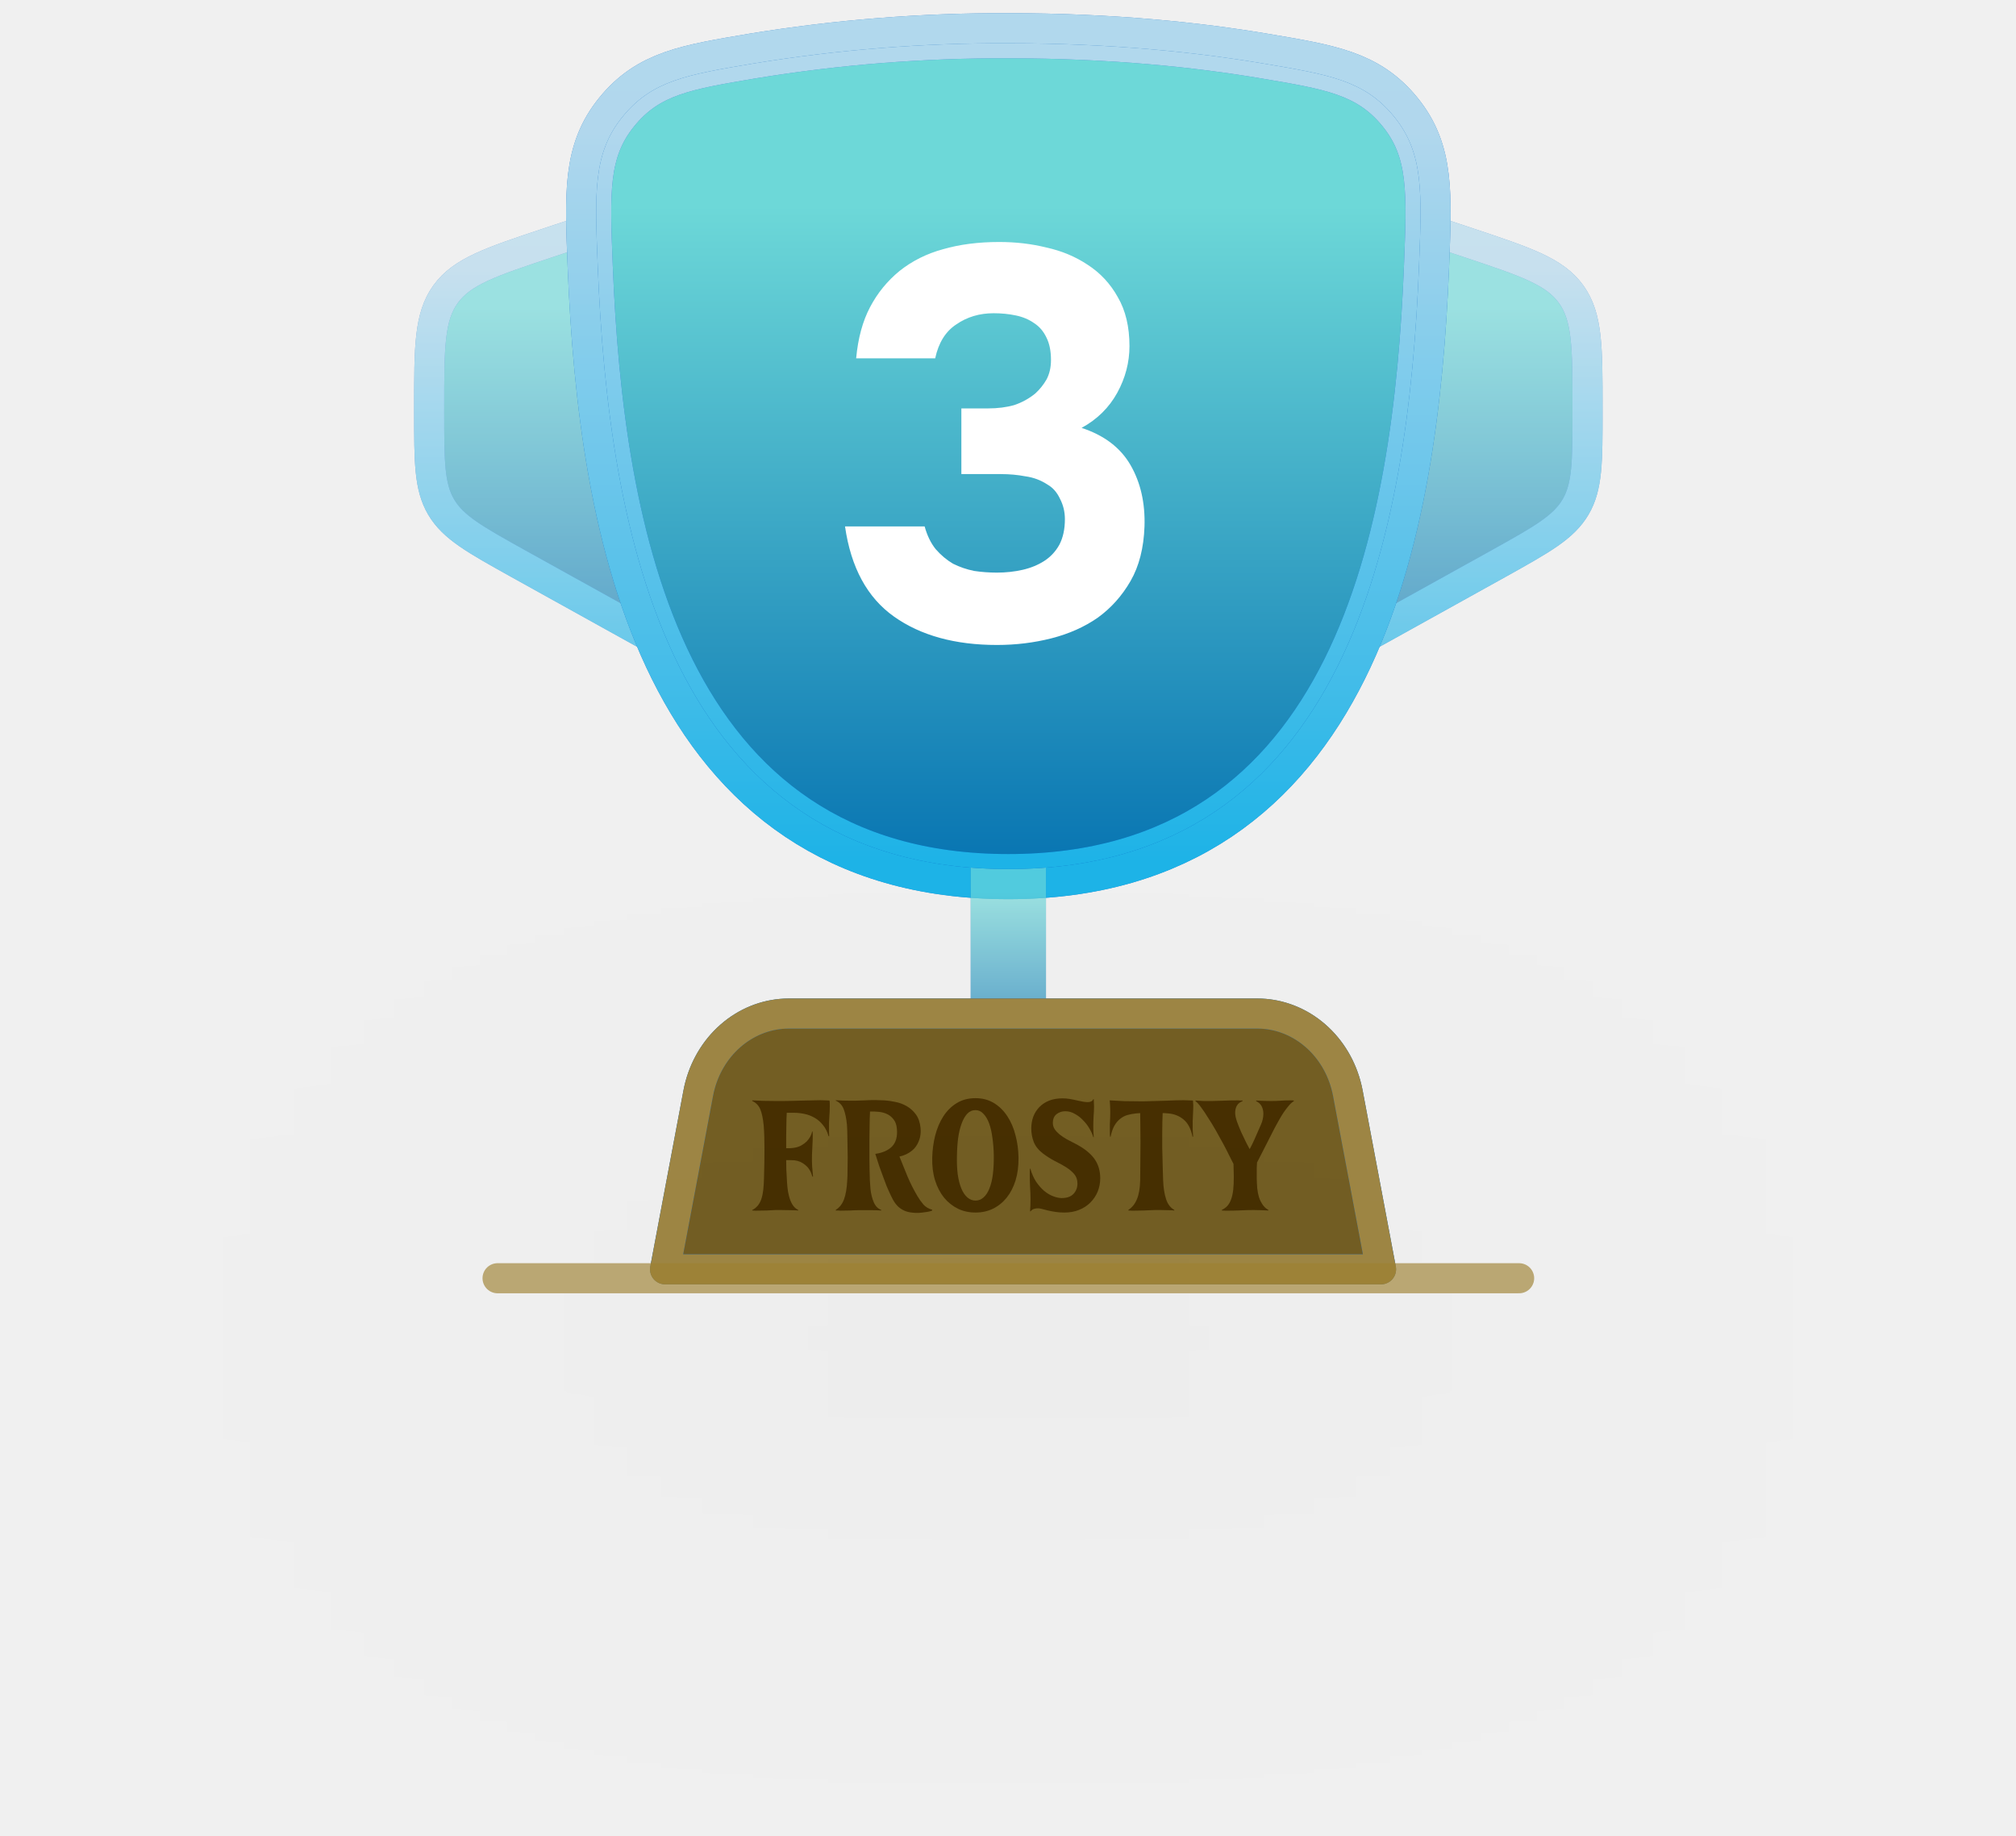
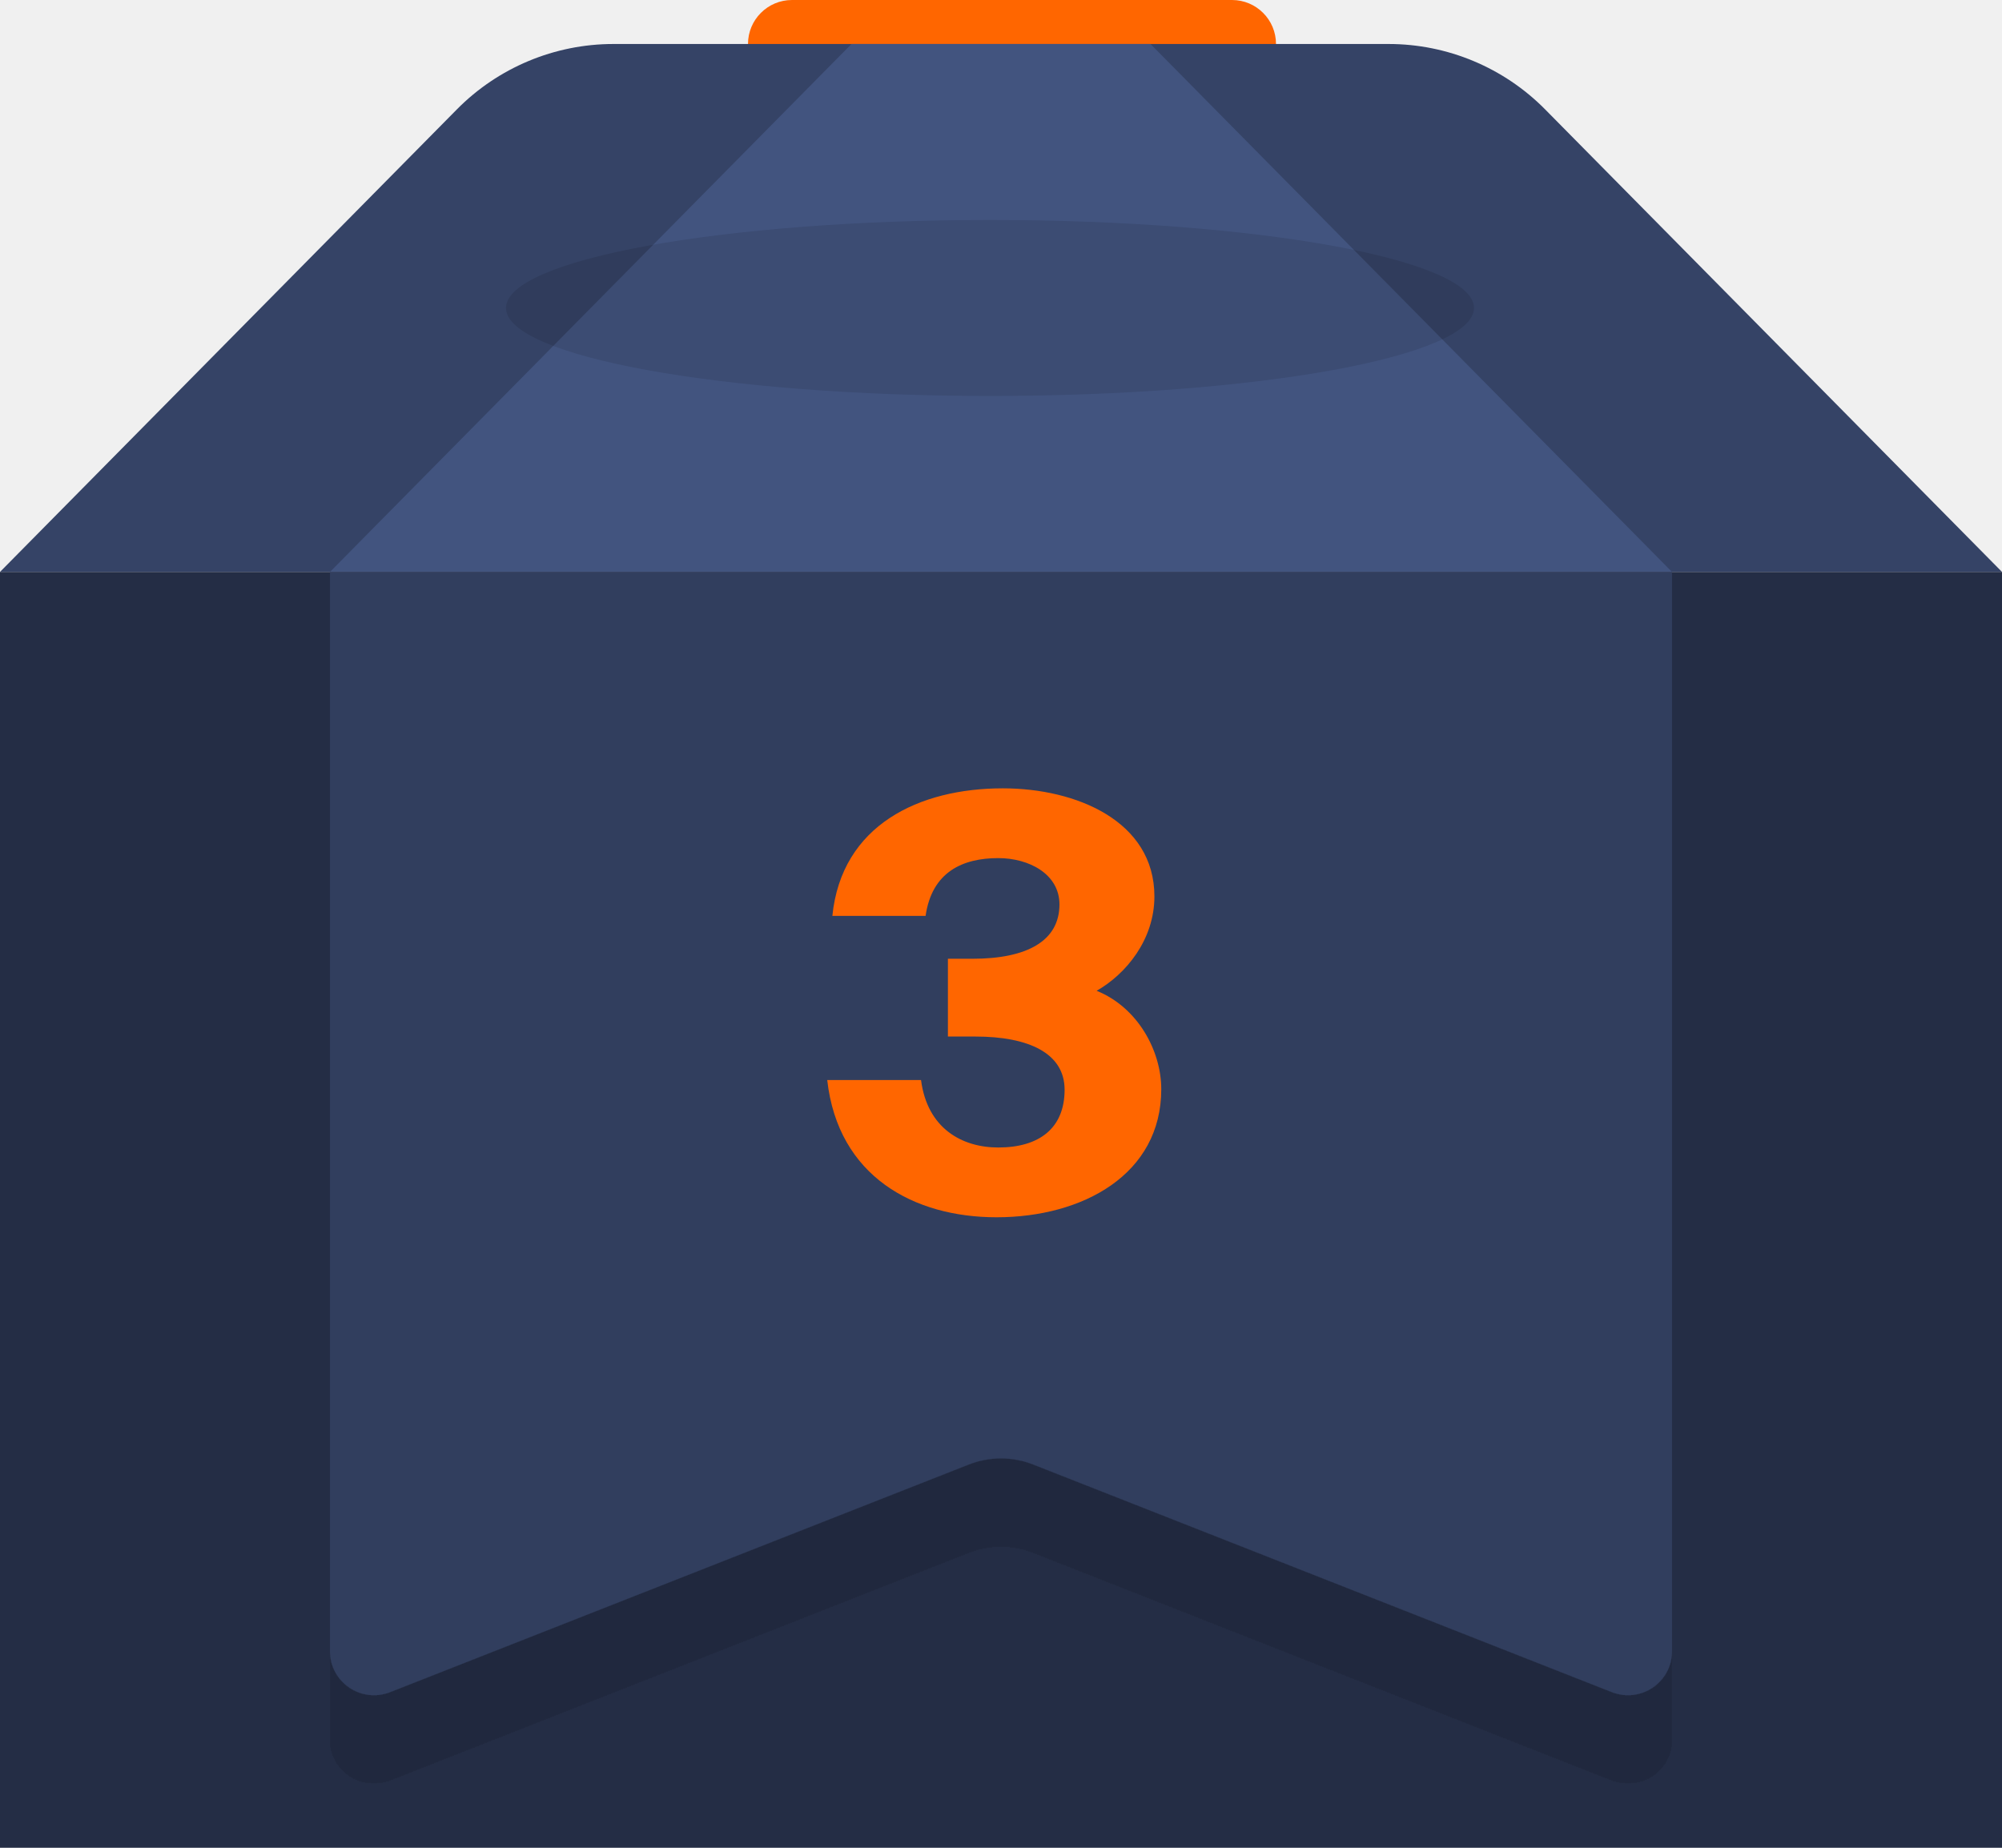
- <svg xmlns="http://www.w3.org/2000/svg" width="134" height="122" viewBox="0 0 134 122" fill="none">
-   <g opacity="0.65">
-     <path d="M93.971 14.925L97.624 16.142C101.435 17.412 103.341 18.047 104.43 19.56C105.52 21.073 105.52 23.087 105.52 27.098V27.379C105.52 30.69 105.52 32.349 104.723 33.704C103.926 35.059 102.475 35.864 99.58 37.477L88.196 43.798M40.075 14.925L36.422 16.142C32.611 17.412 30.705 18.047 29.616 19.56C28.526 21.073 28.526 23.087 28.526 27.098V27.379C28.526 30.69 28.526 32.349 29.323 33.704C30.12 35.059 31.571 35.864 34.466 37.477L45.85 43.798" fill="url(#paint0_linear_29_11708)" />
-     <path d="M93.971 14.925L97.624 16.142C101.435 17.412 103.341 18.047 104.43 19.56C105.52 21.073 105.52 23.087 105.52 27.098V27.379C105.52 30.69 105.52 32.349 104.723 33.704C103.926 35.059 102.475 35.864 99.58 37.477L88.196 43.798M40.075 14.925L36.422 16.142C32.611 17.412 30.705 18.047 29.616 19.56C28.526 21.073 28.526 23.087 28.526 27.098V27.379C28.526 30.69 28.526 32.349 29.323 33.704C30.12 35.059 31.571 35.864 34.466 37.477L45.85 43.798" fill="url(#paint1_linear_29_11708)" />
-     <path d="M93.971 14.925L97.624 16.142C101.435 17.412 103.341 18.047 104.43 19.56C105.52 21.073 105.52 23.087 105.52 27.098V27.379C105.52 30.69 105.52 32.349 104.723 33.704C103.926 35.059 102.475 35.864 99.58 37.477L88.196 43.798M40.075 14.925L36.422 16.142C32.611 17.412 30.705 18.047 29.616 19.56C28.526 21.073 28.526 23.087 28.526 27.098V27.379C28.526 30.69 28.526 32.349 29.323 33.704C30.12 35.059 31.571 35.864 34.466 37.477L45.85 43.798" stroke="url(#paint2_linear_29_11708)" stroke-width="2" />
-     <path d="M93.971 14.925L97.624 16.142C101.435 17.412 103.341 18.047 104.43 19.56C105.52 21.073 105.52 23.087 105.52 27.098V27.379C105.52 30.69 105.52 32.349 104.723 33.704C103.926 35.059 102.475 35.864 99.58 37.477L88.196 43.798M40.075 14.925L36.422 16.142C32.611 17.412 30.705 18.047 29.616 19.56C28.526 21.073 28.526 23.087 28.526 27.098V27.379C28.526 30.69 28.526 32.349 29.323 33.704C30.12 35.059 31.571 35.864 34.466 37.477L45.85 43.798" stroke="url(#paint3_linear_29_11708)" stroke-opacity="0.75" stroke-width="2" />
+ <svg xmlns="http://www.w3.org/2000/svg" width="91" height="84" viewBox="0 0 91 84" fill="none">
+   <rect x="34" width="24" height="4" rx="2" fill="#FF6600" />
+   <path d="M20.767 4.973C22.646 3.071 25.209 2 27.882 2H63.118C65.791 2 68.354 3.071 70.233 4.973L91 26H0L20.767 4.973Z" fill="#354366" />
+   <path d="M91 26H0V84H91V26Z" fill="#242D45" />
+   <g filter="url(#filter0_d_1_738)">
+     <path d="M52.296 2H38.704L15 26H76L52.296 2Z" fill="#42547F" />
+     <path d="M76 26H15V75.064C15 76.474 16.42 77.441 17.732 76.925L44.035 66.576C44.977 66.206 46.023 66.206 46.965 66.576L73.268 76.925C74.58 77.441 76 76.474 76 75.064V26Z" fill="#313E5E" />
  </g>
-   <path d="M67.023 57.272C44.848 57.272 40.922 35.174 40.229 17.643C40.032 12.769 39.936 10.328 41.769 8.076C43.597 5.82 45.788 5.451 50.173 4.712C55.742 3.799 61.379 3.353 67.023 3.376C73.891 3.376 79.546 3.98 83.873 4.712C88.257 5.451 90.448 5.82 92.28 8.076C94.113 10.332 94.013 12.769 93.82 17.643C93.127 35.174 89.201 57.272 67.026 57.272H67.023Z" fill="url(#paint4_linear_29_11708)" />
-   <path d="M67.023 57.272C44.848 57.272 40.922 35.174 40.229 17.643C40.032 12.769 39.936 10.328 41.769 8.076C43.597 5.82 45.788 5.451 50.173 4.712C55.742 3.799 61.379 3.353 67.023 3.376C73.891 3.376 79.546 3.98 83.873 4.712C88.257 5.451 90.448 5.82 92.28 8.076C94.113 10.332 94.013 12.769 93.82 17.643C93.127 35.174 89.201 57.272 67.026 57.272H67.023Z" stroke="url(#paint5_linear_29_11708)" stroke-width="5" />
-   <path d="M67.023 57.272C44.848 57.272 40.922 35.174 40.229 17.643C40.032 12.769 39.936 10.328 41.769 8.076C43.597 5.82 45.788 5.451 50.173 4.712C55.742 3.799 61.379 3.353 67.023 3.376C73.891 3.376 79.546 3.98 83.873 4.712C88.257 5.451 90.448 5.82 92.28 8.076C94.113 10.332 94.013 12.769 93.82 17.643C93.127 35.174 89.201 57.272 67.026 57.272H67.023Z" stroke="url(#paint6_linear_29_11708)" stroke-opacity="0.75" stroke-width="5" />
-   <g opacity="0.65">
-     <path d="M67.023 57.272V68.82V57.272Z" fill="url(#paint7_linear_29_11708)" />
-     <path d="M67.023 57.272V68.82" stroke="url(#paint8_linear_29_11708)" stroke-width="5" stroke-linecap="round" />
-     <path d="M67.023 57.272V68.82" stroke="url(#paint9_linear_29_11708)" stroke-width="5" stroke-linecap="round" />
-   </g>
-   <path d="M83.57 67.375L83.833 67.381C85.055 67.438 86.24 67.887 87.23 68.678L87.44 68.853C88.472 69.753 89.209 70.993 89.53 72.389L89.589 72.67V72.671L91.794 84.375H44.206L46.411 72.671V72.67C46.677 71.255 47.365 69.982 48.357 69.037L48.559 68.853C49.59 67.953 50.857 67.442 52.167 67.381L52.43 67.375H83.57Z" fill="url(#paint10_linear_29_11708)" />
-   <path d="M83.57 67.375L83.833 67.381C85.055 67.438 86.24 67.887 87.23 68.678L87.44 68.853C88.472 69.753 89.209 70.993 89.53 72.389L89.589 72.67V72.671L91.794 84.375H44.206L46.411 72.671V72.67C46.677 71.255 47.365 69.982 48.357 69.037L48.559 68.853C49.59 67.953 50.857 67.442 52.167 67.381L52.43 67.375H83.57Z" fill="#735E23" />
-   <path d="M83.57 67.375L83.833 67.381C85.055 67.438 86.24 67.887 87.23 68.678L87.44 68.853C88.472 69.753 89.209 70.993 89.53 72.389L89.589 72.67V72.671L91.794 84.375H44.206L46.411 72.671V72.67C46.677 71.255 47.365 69.982 48.357 69.037L48.559 68.853C49.59 67.953 50.857 67.442 52.167 67.381L52.43 67.375H83.57Z" stroke="url(#paint11_linear_29_11708)" stroke-width="2" stroke-linecap="round" stroke-linejoin="round" />
-   <path d="M83.57 67.375L83.833 67.381C85.055 67.438 86.24 67.887 87.23 68.678L87.44 68.853C88.472 69.753 89.209 70.993 89.53 72.389L89.589 72.67V72.671L91.794 84.375H44.206L46.411 72.671V72.67C46.677 71.255 47.365 69.982 48.357 69.037L48.559 68.853C49.59 67.953 50.857 67.442 52.167 67.381L52.43 67.375H83.57Z" stroke="#9E8644" stroke-width="2" stroke-linecap="round" stroke-linejoin="round" />
-   <path d="M83.543 78.627C83.557 79.122 83.633 79.519 83.774 79.819C83.914 80.112 84.091 80.314 84.305 80.425V80.467C84.172 80.46 84.018 80.453 83.844 80.447C83.677 80.439 83.496 80.436 83.303 80.436C83.055 80.436 82.791 80.443 82.51 80.457C82.236 80.471 81.952 80.478 81.658 80.478C81.578 80.478 81.501 80.478 81.427 80.478C81.354 80.478 81.284 80.474 81.217 80.467V80.425C81.364 80.356 81.487 80.265 81.588 80.154C81.688 80.042 81.768 79.899 81.829 79.725C81.895 79.551 81.942 79.341 81.969 79.097C81.996 78.853 82.009 78.557 82.009 78.209C82.009 78.083 82.006 77.947 81.999 77.801C81.999 77.647 81.996 77.504 81.989 77.372C81.929 77.246 81.838 77.069 81.718 76.838C81.605 76.602 81.471 76.34 81.317 76.054C81.163 75.768 80.999 75.472 80.826 75.165C80.652 74.859 80.478 74.573 80.304 74.308C80.137 74.036 79.98 73.802 79.833 73.607C79.686 73.405 79.562 73.269 79.462 73.199V73.157C79.636 73.171 79.816 73.182 80.003 73.189C80.191 73.189 80.374 73.189 80.555 73.189C80.722 73.189 80.966 73.182 81.287 73.168C81.608 73.154 81.939 73.147 82.28 73.147C82.333 73.147 82.383 73.15 82.43 73.157C82.484 73.157 82.537 73.157 82.591 73.157V73.199C82.417 73.262 82.29 73.363 82.21 73.502C82.136 73.635 82.099 73.792 82.099 73.973C82.099 74.126 82.139 74.322 82.22 74.559C82.306 74.796 82.403 75.036 82.51 75.28C82.624 75.517 82.731 75.74 82.831 75.95C82.938 76.152 83.015 76.298 83.062 76.389C83.156 76.222 83.256 76.019 83.363 75.782C83.47 75.538 83.617 75.204 83.804 74.778C83.918 74.527 83.974 74.28 83.974 74.036C83.974 73.855 83.938 73.691 83.864 73.544C83.791 73.398 83.667 73.283 83.493 73.199V73.157C83.834 73.178 84.168 73.189 84.496 73.189C84.73 73.189 84.94 73.182 85.128 73.168C85.315 73.154 85.515 73.147 85.729 73.147C85.776 73.147 85.82 73.147 85.86 73.147C85.906 73.147 85.953 73.15 86 73.157V73.199C85.893 73.262 85.786 73.356 85.679 73.482C85.572 73.607 85.462 73.75 85.348 73.91C85.241 74.071 85.134 74.245 85.027 74.433C84.92 74.621 84.817 74.81 84.716 74.998C84.509 75.395 84.312 75.782 84.125 76.159C83.938 76.528 83.747 76.901 83.553 77.278C83.547 77.396 83.54 77.525 83.533 77.665C83.533 77.797 83.533 77.933 83.533 78.073C83.533 78.17 83.533 78.268 83.533 78.365C83.54 78.456 83.543 78.543 83.543 78.627Z" fill="#472F01" />
-   <path d="M77.31 78.448C77.33 78.957 77.397 79.382 77.511 79.724C77.624 80.059 77.805 80.292 78.052 80.425V80.467C77.925 80.453 77.775 80.446 77.601 80.446C77.434 80.439 77.26 80.435 77.08 80.435C76.979 80.435 76.882 80.435 76.789 80.435C76.695 80.435 76.608 80.439 76.528 80.446C76.361 80.453 76.184 80.46 75.997 80.467C75.816 80.474 75.632 80.477 75.445 80.477C75.372 80.477 75.298 80.477 75.225 80.477C75.151 80.477 75.078 80.474 75.004 80.467V80.425C75.251 80.264 75.439 80.031 75.566 79.724C75.699 79.417 75.773 78.999 75.786 78.469C75.793 78.114 75.796 77.713 75.796 77.266C75.803 76.82 75.806 76.378 75.806 75.938C75.806 75.499 75.803 75.105 75.796 74.757C75.796 74.408 75.793 74.154 75.786 73.993L75.505 74.014C75.311 74.035 75.124 74.07 74.944 74.119C74.77 74.168 74.609 74.251 74.462 74.37C74.315 74.481 74.185 74.635 74.071 74.83C73.964 75.018 73.881 75.262 73.821 75.562H73.781C73.774 75.492 73.77 75.426 73.77 75.363C73.77 75.3 73.77 75.234 73.77 75.165C73.77 75.025 73.77 74.882 73.77 74.736C73.777 74.589 73.784 74.436 73.791 74.276C73.804 73.878 73.794 73.502 73.76 73.146C74.095 73.167 74.416 73.184 74.723 73.198C75.031 73.206 75.358 73.209 75.706 73.209C75.826 73.209 75.95 73.209 76.077 73.209C76.204 73.209 76.334 73.206 76.468 73.198C76.809 73.192 77.177 73.181 77.571 73.167C77.965 73.146 78.333 73.136 78.674 73.136C78.788 73.136 78.895 73.139 78.995 73.146C79.102 73.146 79.202 73.15 79.296 73.157C79.302 73.219 79.306 73.279 79.306 73.334C79.312 73.39 79.316 73.446 79.316 73.502C79.316 73.606 79.312 73.721 79.306 73.847C79.299 73.972 79.292 74.122 79.286 74.296C79.286 74.38 79.282 74.457 79.276 74.527C79.276 74.589 79.276 74.656 79.276 74.725C79.276 74.844 79.276 74.966 79.276 75.091C79.282 75.217 79.292 75.374 79.306 75.562H79.266C79.159 75.039 78.962 74.659 78.674 74.422C78.393 74.185 78.056 74.049 77.661 74.014C77.608 74.007 77.558 74.004 77.511 74.004C77.471 73.997 77.434 73.993 77.401 73.993H77.28C77.273 74.126 77.267 74.317 77.26 74.569C77.254 74.819 77.25 75.105 77.25 75.426C77.25 75.677 77.25 75.942 77.25 76.221C77.257 76.493 77.263 76.761 77.27 77.026C77.277 77.291 77.284 77.545 77.29 77.789C77.297 78.033 77.304 78.253 77.31 78.448Z" fill="#472F01" />
-   <path d="M70.553 79.642C70.914 79.642 71.181 79.548 71.355 79.36C71.529 79.171 71.616 78.945 71.616 78.68C71.616 78.429 71.546 78.22 71.405 78.052C71.265 77.885 71.084 77.732 70.864 77.592C70.643 77.453 70.396 77.317 70.122 77.184C69.854 77.045 69.59 76.878 69.33 76.682C69.042 76.466 68.838 76.215 68.718 75.929C68.604 75.637 68.547 75.333 68.547 75.02C68.547 74.741 68.591 74.479 68.678 74.235C68.771 73.991 68.905 73.779 69.079 73.597C69.253 73.416 69.467 73.273 69.721 73.169C69.981 73.064 70.282 73.012 70.623 73.012C70.784 73.012 70.944 73.026 71.105 73.053C71.272 73.081 71.429 73.113 71.576 73.148C71.723 73.176 71.856 73.203 71.977 73.231C72.104 73.252 72.211 73.263 72.298 73.263C72.492 73.263 72.615 73.197 72.669 73.064H72.699C72.706 73.141 72.709 73.221 72.709 73.305C72.716 73.381 72.719 73.461 72.719 73.545C72.719 73.733 72.709 73.956 72.689 74.214C72.675 74.465 72.669 74.688 72.669 74.884C72.669 75.1 72.679 75.337 72.699 75.595H72.669C72.622 75.421 72.538 75.232 72.418 75.03C72.304 74.828 72.164 74.643 71.997 74.476C71.837 74.302 71.653 74.159 71.445 74.047C71.245 73.928 71.031 73.869 70.804 73.869C70.583 73.869 70.389 73.936 70.222 74.068C70.062 74.193 69.981 74.389 69.981 74.654C69.981 74.8 70.022 74.936 70.102 75.061C70.182 75.18 70.289 75.295 70.423 75.406C70.563 75.518 70.723 75.626 70.904 75.731C71.091 75.828 71.292 75.933 71.506 76.044C72.067 76.337 72.478 76.665 72.739 77.028C73 77.39 73.13 77.822 73.13 78.324C73.13 78.638 73.073 78.934 72.96 79.213C72.846 79.485 72.686 79.726 72.478 79.935C72.271 80.144 72.02 80.308 71.726 80.426C71.432 80.545 71.105 80.604 70.743 80.604C70.543 80.604 70.349 80.59 70.162 80.562C69.981 80.534 69.814 80.503 69.66 80.468C69.513 80.426 69.38 80.391 69.259 80.364C69.146 80.336 69.055 80.322 68.989 80.322C68.895 80.322 68.805 80.336 68.718 80.364C68.631 80.391 68.561 80.444 68.507 80.52H68.467C68.487 80.304 68.497 80.032 68.497 79.705C68.497 79.44 68.487 79.175 68.467 78.91C68.454 78.645 68.447 78.38 68.447 78.115C68.447 78.045 68.447 77.976 68.447 77.906C68.447 77.836 68.451 77.763 68.457 77.686H68.487C68.581 78.021 68.708 78.31 68.868 78.554C69.035 78.798 69.213 79.001 69.4 79.161C69.594 79.321 69.791 79.44 69.991 79.516C70.192 79.593 70.379 79.635 70.553 79.642Z" fill="#472F01" />
-   <path d="M64.841 73.795C64.627 73.795 64.443 73.875 64.29 74.035C64.142 74.196 64.019 74.412 63.919 74.684C63.818 74.956 63.741 75.273 63.688 75.635C63.641 75.998 63.614 76.385 63.608 76.796C63.594 77.263 63.611 77.685 63.658 78.061C63.711 78.431 63.792 78.745 63.898 79.003C64.005 79.261 64.139 79.459 64.3 79.599C64.46 79.738 64.641 79.808 64.841 79.808C65.042 79.808 65.219 79.738 65.373 79.599C65.533 79.459 65.663 79.261 65.764 79.003C65.871 78.745 65.948 78.431 65.994 78.061C66.041 77.685 66.061 77.263 66.055 76.796C66.048 76.385 66.018 75.998 65.964 75.635C65.917 75.266 65.844 74.945 65.744 74.673C65.643 74.401 65.516 74.189 65.363 74.035C65.216 73.875 65.042 73.795 64.841 73.795ZM67.699 76.963C67.706 77.521 67.639 78.027 67.499 78.48C67.358 78.926 67.161 79.306 66.907 79.62C66.653 79.933 66.349 80.177 65.994 80.352C65.647 80.519 65.262 80.603 64.841 80.603C64.42 80.603 64.032 80.519 63.678 80.352C63.324 80.177 63.016 79.933 62.755 79.62C62.495 79.299 62.294 78.916 62.154 78.469C62.013 78.016 61.95 77.514 61.963 76.963C61.977 76.441 62.043 75.942 62.164 75.468C62.291 74.987 62.471 74.565 62.705 74.203C62.946 73.833 63.243 73.54 63.598 73.324C63.952 73.108 64.367 73 64.841 73C65.302 73 65.71 73.108 66.064 73.324C66.419 73.54 66.716 73.833 66.957 74.203C67.198 74.565 67.378 74.987 67.499 75.468C67.626 75.942 67.692 76.441 67.699 76.963Z" fill="#472F01" />
-   <path d="M57.859 79.035C57.892 79.362 57.966 79.659 58.08 79.924C58.193 80.181 58.357 80.349 58.571 80.425V80.467C58.364 80.453 58.13 80.446 57.869 80.446C57.608 80.446 57.358 80.446 57.117 80.446C56.923 80.446 56.719 80.453 56.505 80.467C56.291 80.474 56.077 80.478 55.863 80.478C55.81 80.478 55.756 80.474 55.703 80.467C55.656 80.467 55.606 80.467 55.553 80.467V80.425C55.807 80.265 55.99 80.028 56.104 79.714C56.218 79.401 56.288 78.986 56.315 78.47C56.328 78.268 56.335 78.034 56.335 77.769C56.341 77.497 56.345 77.218 56.345 76.933C56.345 76.716 56.341 76.5 56.335 76.284C56.335 76.068 56.331 75.866 56.325 75.678C56.325 75.482 56.321 75.308 56.315 75.155C56.308 74.994 56.301 74.865 56.295 74.768C56.255 74.35 56.184 74.008 56.084 73.743C55.984 73.471 55.807 73.279 55.553 73.168V73.136C55.84 73.157 56.158 73.168 56.505 73.168H56.846C57.04 73.161 57.244 73.154 57.458 73.147C57.678 73.133 57.916 73.126 58.17 73.126C58.27 73.126 58.37 73.129 58.471 73.136C58.578 73.136 58.688 73.14 58.801 73.147C59.016 73.161 59.253 73.196 59.514 73.251C59.774 73.3 60.022 73.391 60.255 73.523C60.489 73.656 60.693 73.837 60.867 74.067C61.041 74.297 61.148 74.6 61.188 74.977C61.215 75.27 61.188 75.528 61.108 75.751C61.034 75.974 60.927 76.166 60.787 76.326C60.647 76.479 60.486 76.601 60.306 76.692C60.132 76.783 59.958 76.845 59.784 76.88C59.958 77.32 60.139 77.766 60.326 78.219C60.52 78.672 60.737 79.101 60.977 79.505C61.091 79.7 61.221 79.885 61.369 80.059C61.522 80.234 61.72 80.352 61.96 80.415V80.467C61.927 80.488 61.867 80.509 61.78 80.53C61.693 80.551 61.589 80.568 61.469 80.582C61.349 80.603 61.218 80.617 61.078 80.624C60.937 80.631 60.804 80.628 60.677 80.614C60.443 80.593 60.245 80.544 60.085 80.467C59.925 80.391 59.784 80.293 59.664 80.174C59.544 80.049 59.44 79.906 59.353 79.746C59.266 79.585 59.183 79.415 59.102 79.233C59.062 79.15 59.005 79.021 58.932 78.846C58.865 78.665 58.788 78.459 58.701 78.229C58.614 77.999 58.524 77.752 58.431 77.487C58.344 77.222 58.26 76.96 58.18 76.703C58.675 76.633 59.049 76.466 59.303 76.201C59.557 75.929 59.661 75.542 59.614 75.04C59.594 74.782 59.523 74.576 59.403 74.423C59.289 74.269 59.149 74.151 58.982 74.067C58.815 73.984 58.628 73.931 58.42 73.91C58.22 73.889 58.023 73.882 57.829 73.889C57.822 74.008 57.816 74.168 57.809 74.37C57.809 74.573 57.805 74.792 57.799 75.029C57.799 75.266 57.795 75.507 57.789 75.751C57.789 75.995 57.789 76.215 57.789 76.41C57.789 76.605 57.789 76.821 57.789 77.058C57.789 77.295 57.792 77.532 57.799 77.769C57.805 78.006 57.812 78.236 57.819 78.459C57.832 78.675 57.846 78.867 57.859 79.035Z" fill="#472F01" />
-   <path d="M55.134 73.157C55.148 73.226 55.154 73.296 55.154 73.366C55.154 73.429 55.154 73.495 55.154 73.564C55.154 73.767 55.144 73.997 55.124 74.255C55.117 74.394 55.111 74.52 55.104 74.631C55.104 74.736 55.104 74.851 55.104 74.976C55.104 75.053 55.104 75.137 55.104 75.227C55.104 75.318 55.107 75.419 55.114 75.531H55.074C54.987 75.224 54.86 74.973 54.693 74.778C54.532 74.575 54.345 74.415 54.131 74.296C53.924 74.178 53.704 74.094 53.47 74.046C53.242 73.997 53.018 73.972 52.798 73.972H52.296C52.29 74.07 52.283 74.202 52.276 74.37C52.276 74.537 52.273 74.725 52.266 74.934C52.266 75.144 52.263 75.367 52.256 75.604C52.256 75.841 52.256 76.081 52.256 76.325C52.33 76.325 52.42 76.325 52.527 76.325C52.641 76.318 52.734 76.308 52.808 76.294C52.982 76.266 53.135 76.214 53.269 76.137C53.403 76.06 53.52 75.973 53.62 75.876C53.72 75.771 53.8 75.663 53.861 75.552C53.921 75.433 53.961 75.321 53.981 75.217H54.011C54.018 75.273 54.021 75.325 54.021 75.374C54.021 75.422 54.021 75.475 54.021 75.531C54.021 75.719 54.014 75.918 54.001 76.127C53.994 76.329 53.984 76.538 53.971 76.754C53.964 77.047 53.968 77.308 53.981 77.538C54.001 77.769 54.021 77.995 54.041 78.218H54.001C53.907 77.883 53.754 77.629 53.54 77.455C53.333 77.273 53.089 77.165 52.808 77.131C52.714 77.124 52.614 77.12 52.507 77.12C52.4 77.12 52.316 77.12 52.256 77.12C52.256 77.336 52.26 77.545 52.266 77.748C52.28 77.943 52.29 78.121 52.296 78.281C52.303 78.476 52.316 78.682 52.337 78.898C52.356 79.114 52.393 79.323 52.447 79.525C52.5 79.728 52.574 79.909 52.667 80.069C52.768 80.23 52.898 80.352 53.058 80.435V80.467C52.898 80.453 52.711 80.446 52.497 80.446C52.29 80.439 52.079 80.435 51.865 80.435H51.574C51.394 80.442 51.19 80.453 50.963 80.467C50.742 80.474 50.532 80.477 50.331 80.477C50.271 80.477 50.214 80.477 50.16 80.477C50.107 80.477 50.053 80.474 50 80.467V80.435C50.147 80.359 50.267 80.264 50.361 80.153C50.461 80.034 50.541 79.888 50.602 79.714C50.662 79.539 50.705 79.337 50.732 79.107C50.759 78.87 50.776 78.598 50.782 78.291C50.802 77.636 50.812 77.016 50.812 76.43C50.812 76.137 50.809 75.858 50.802 75.593C50.795 75.321 50.782 75.063 50.762 74.819C50.715 74.345 50.638 73.983 50.532 73.732C50.425 73.481 50.247 73.3 50 73.188V73.146C50.214 73.16 50.451 73.171 50.712 73.178C50.979 73.184 51.243 73.188 51.504 73.188C51.731 73.188 51.949 73.188 52.156 73.188C52.363 73.181 52.547 73.178 52.708 73.178C52.814 73.178 52.941 73.174 53.089 73.167C53.236 73.16 53.389 73.157 53.55 73.157C53.71 73.15 53.874 73.146 54.041 73.146C54.208 73.139 54.369 73.136 54.523 73.136C54.643 73.136 54.753 73.139 54.853 73.146C54.96 73.146 55.054 73.15 55.134 73.157Z" fill="#472F01" />
-   <g opacity="0.65" filter="url(#filter0_d_29_11708)">
-     <path d="M100.974 84.97H33.072H100.974Z" fill="url(#paint12_linear_29_11708)" />
-     <path d="M100.974 84.97H33.072H100.974Z" fill="#D5AA32" fill-opacity="0.6" />
-     <path d="M100.974 84.97H33.072" stroke="#9C7F30" stroke-width="2" stroke-linecap="round" />
-   </g>
-   <path d="M67.023 57.272C44.849 57.272 40.922 35.174 40.229 17.643C40.033 12.769 39.936 10.328 41.769 8.076C43.597 5.82 45.788 5.451 50.173 4.712C55.743 3.799 61.379 3.353 67.023 3.376C73.891 3.376 79.546 3.98 83.873 4.712C88.258 5.451 90.448 5.82 92.281 8.076C94.113 10.332 94.013 12.769 93.82 17.643C93.127 35.174 89.201 57.272 67.027 57.272H67.023Z" fill="url(#paint13_linear_29_11708)" />
-   <path d="M67.023 57.272C44.849 57.272 40.922 35.174 40.229 17.643C40.033 12.769 39.936 10.328 41.769 8.076C43.597 5.82 45.788 5.451 50.173 4.712C55.743 3.799 61.379 3.353 67.023 3.376C73.891 3.376 79.546 3.98 83.873 4.712C88.258 5.451 90.448 5.82 92.281 8.076C94.113 10.332 94.013 12.769 93.82 17.643C93.127 35.174 89.201 57.272 67.027 57.272H67.023Z" fill="url(#paint14_linear_29_11708)" />
-   <path d="M67.023 57.272C44.849 57.272 40.922 35.174 40.229 17.643C40.033 12.769 39.936 10.328 41.769 8.076C43.597 5.82 45.788 5.451 50.173 4.712C55.743 3.799 61.379 3.353 67.023 3.376C73.891 3.376 79.546 3.98 83.873 4.712C88.258 5.451 90.448 5.82 92.281 8.076C94.113 10.332 94.013 12.769 93.82 17.643C93.127 35.174 89.201 57.272 67.027 57.272H67.023Z" stroke="url(#paint15_linear_29_11708)" />
-   <path d="M67.023 57.272C44.849 57.272 40.922 35.174 40.229 17.643C40.033 12.769 39.936 10.328 41.769 8.076C43.597 5.82 45.788 5.451 50.173 4.712C55.743 3.799 61.379 3.353 67.023 3.376C73.891 3.376 79.546 3.98 83.873 4.712C88.258 5.451 90.448 5.82 92.281 8.076C94.113 10.332 94.013 12.769 93.82 17.643C93.127 35.174 89.201 57.272 67.027 57.272H67.023Z" stroke="url(#paint16_linear_29_11708)" stroke-opacity="0.75" />
-   <path d="M56.907 23.819C57.03 22.487 57.338 21.352 57.832 20.415C58.325 19.477 58.979 18.676 59.793 18.01C60.631 17.344 61.593 16.863 62.679 16.567C63.789 16.246 65.034 16.086 66.416 16.086C67.526 16.086 68.574 16.209 69.561 16.456C70.572 16.678 71.485 17.06 72.299 17.603C73.137 18.145 73.803 18.861 74.297 19.749C74.815 20.637 75.074 21.722 75.074 23.005C75.074 24.09 74.802 25.126 74.26 26.113C73.717 27.099 72.928 27.876 71.892 28.444C73.396 28.937 74.482 29.763 75.148 30.923C75.814 32.082 76.122 33.439 76.073 34.993C76.023 36.423 75.715 37.632 75.148 38.619C74.58 39.605 73.853 40.419 72.965 41.061C72.077 41.677 71.053 42.134 69.894 42.43C68.734 42.726 67.526 42.874 66.268 42.874C63.48 42.874 61.199 42.245 59.423 40.987C57.647 39.729 56.561 37.731 56.167 34.993H61.458C61.63 35.609 61.877 36.115 62.198 36.51C62.543 36.904 62.925 37.225 63.345 37.472C63.789 37.694 64.257 37.854 64.751 37.953C65.244 38.027 65.75 38.064 66.268 38.064C66.86 38.064 67.427 38.002 67.97 37.879C68.512 37.755 68.993 37.558 69.413 37.287C69.832 37.015 70.165 36.658 70.412 36.214C70.658 35.745 70.782 35.178 70.782 34.512C70.782 34.018 70.671 33.562 70.449 33.143C70.251 32.723 69.98 32.415 69.635 32.218C69.191 31.922 68.697 31.737 68.155 31.663C67.637 31.564 67.094 31.515 66.527 31.515H63.9V27.149H65.676C66.317 27.149 66.897 27.075 67.415 26.927C67.933 26.754 68.401 26.495 68.821 26.15C69.117 25.878 69.363 25.57 69.561 25.225C69.758 24.855 69.857 24.423 69.857 23.93C69.857 23.338 69.758 22.844 69.561 22.45C69.363 22.03 69.092 21.71 68.747 21.488C68.401 21.241 67.994 21.068 67.526 20.97C67.057 20.871 66.564 20.822 66.046 20.822C65.108 20.822 64.282 21.068 63.567 21.562C62.851 22.03 62.383 22.783 62.161 23.819H56.907Z" fill="white" />
+   <path d="M45.375 52.166C47.247 52.166 48.391 51.282 48.391 49.54C48.391 47.876 46.753 47.122 44.335 47.122H43.087V43.586H44.205C46.675 43.586 48.157 42.78 48.157 41.116C48.157 39.738 46.779 39.01 45.375 39.01C43.763 39.01 42.359 39.634 42.073 41.636H37.835C38.251 37.502 41.787 35.838 45.583 35.838C48.911 35.838 52.473 37.32 52.473 40.752C52.473 42.728 51.173 44.288 49.847 45.042C51.719 45.796 52.785 47.772 52.785 49.514C52.785 53.388 49.223 55.338 45.297 55.338C41.553 55.338 38.095 53.492 37.601 49.098H41.865C42.151 51.308 43.737 52.166 45.375 52.166Z" fill="#FF6600" />
+   <ellipse cx="45" cy="14" rx="22" ry="4" fill="black" fill-opacity="0.1" />
  <defs>
-     <filter id="filter0_d_29_11708" x="0.272" y="56.17" width="133.501" height="65.6" filterUnits="userSpaceOnUse" color-interpolation-filters="sRGB">
+     <filter id="filter0_d_1_738" x="15" y="2" width="61" height="79.066" filterUnits="userSpaceOnUse" color-interpolation-filters="sRGB">
      <feFlood flood-opacity="0" result="BackgroundImageFix" />
      <feColorMatrix in="SourceAlpha" type="matrix" values="0 0 0 0 0 0 0 0 0 0 0 0 0 0 0 0 0 0 127 0" result="hardAlpha" />
      <feOffset dy="4" />
-       <feGaussianBlur stdDeviation="15.9" />
      <feComposite in2="hardAlpha" operator="out" />
-       <feColorMatrix type="matrix" values="0 0 0 0 0 0 0 0 0 0 0 0 0 0 0 0 0 0 0.25 0" />
-       <feBlend mode="normal" in2="BackgroundImageFix" result="effect1_dropShadow_29_11708" />
-       <feBlend mode="normal" in="SourceGraphic" in2="effect1_dropShadow_29_11708" result="shape" />
+       <feColorMatrix type="matrix" values="0 0 0 0 0 0 0 0 0 0 0 0 0 0 0 0 0 0 0.1 0" />
+       <feBlend mode="normal" in2="BackgroundImageFix" result="effect1_dropShadow_1_738" />
+       <feBlend mode="normal" in="SourceGraphic" in2="effect1_dropShadow_1_738" result="shape" />
    </filter>
-     <linearGradient id="paint0_linear_29_11708" x1="67.023" y1="14.925" x2="67.023" y2="43.798" gradientUnits="userSpaceOnUse">
-       <stop stop-color="#6DABE9" />
-       <stop offset="1" stop-color="#064490" />
-     </linearGradient>
-     <linearGradient id="paint1_linear_29_11708" x1="65.557" y1="20.439" x2="65.557" y2="45.703" gradientUnits="userSpaceOnUse">
-       <stop stop-color="#6DD8D8" />
-       <stop offset="1" stop-color="#006DAF" />
-     </linearGradient>
-     <linearGradient id="paint2_linear_29_11708" x1="67.023" y1="14.925" x2="67.023" y2="43.798" gradientUnits="userSpaceOnUse">
-       <stop stop-color="#0862B8" />
-       <stop offset="1" stop-color="#0058BC" />
-     </linearGradient>
-     <linearGradient id="paint3_linear_29_11708" x1="67.023" y1="17.732" x2="67.023" y2="43.798" gradientUnits="userSpaceOnUse">
-       <stop stop-color="#EAFFFF" />
-       <stop offset="1" stop-color="#27D1F5" />
-     </linearGradient>
-     <linearGradient id="paint4_linear_29_11708" x1="67.024" y1="3.375" x2="67.024" y2="57.272" gradientUnits="userSpaceOnUse">
-       <stop stop-color="#6DABE9" />
-       <stop offset="1" stop-color="#064490" />
-     </linearGradient>
-     <linearGradient id="paint5_linear_29_11708" x1="67.024" y1="3.375" x2="67.024" y2="57.272" gradientUnits="userSpaceOnUse">
-       <stop stop-color="#0862B8" />
-       <stop offset="1" stop-color="#0058BC" />
-     </linearGradient>
-     <linearGradient id="paint6_linear_29_11708" x1="67.024" y1="8.615" x2="67.024" y2="57.272" gradientUnits="userSpaceOnUse">
-       <stop stop-color="#EAFFFF" />
-       <stop offset="1" stop-color="#27D1F5" />
-     </linearGradient>
-     <linearGradient id="paint7_linear_29_11708" x1="67.523" y1="57.272" x2="67.523" y2="68.82" gradientUnits="userSpaceOnUse">
-       <stop stop-color="#6DABE9" />
-       <stop offset="1" stop-color="#064490" />
-     </linearGradient>
-     <linearGradient id="paint8_linear_29_11708" x1="67.523" y1="57.272" x2="67.523" y2="68.82" gradientUnits="userSpaceOnUse">
-       <stop stop-color="#0862B8" />
-       <stop offset="1" stop-color="#0058BC" />
-     </linearGradient>
-     <linearGradient id="paint9_linear_29_11708" x1="67.504" y1="59.477" x2="67.504" y2="69.582" gradientUnits="userSpaceOnUse">
-       <stop stop-color="#6DD8D8" />
-       <stop offset="1" stop-color="#006DAF" />
-     </linearGradient>
-     <linearGradient id="paint10_linear_29_11708" x1="68" y1="66.375" x2="68" y2="85.375" gradientUnits="userSpaceOnUse">
-       <stop stop-color="#6DABE9" />
-       <stop offset="1" stop-color="#064490" />
-     </linearGradient>
-     <linearGradient id="paint11_linear_29_11708" x1="68" y1="66.375" x2="68" y2="85.375" gradientUnits="userSpaceOnUse">
-       <stop stop-color="#0862B8" />
-       <stop offset="1" stop-color="#0058BC" />
-     </linearGradient>
-     <linearGradient id="paint12_linear_29_11708" x1="67.023" y1="84.97" x2="67.023" y2="85.97" gradientUnits="userSpaceOnUse">
-       <stop stop-color="#6DABE9" />
-       <stop offset="1" stop-color="#064490" />
-     </linearGradient>
-     <linearGradient id="paint13_linear_29_11708" x1="67.024" y1="3.375" x2="67.024" y2="57.272" gradientUnits="userSpaceOnUse">
-       <stop stop-color="#6DABE9" />
-       <stop offset="1" stop-color="#064490" />
-     </linearGradient>
-     <linearGradient id="paint14_linear_29_11708" x1="66" y1="13.668" x2="66" y2="60.827" gradientUnits="userSpaceOnUse">
-       <stop stop-color="#6DD8D8" />
-       <stop offset="1" stop-color="#006DAF" />
-     </linearGradient>
-     <linearGradient id="paint15_linear_29_11708" x1="67.024" y1="3.375" x2="67.024" y2="57.272" gradientUnits="userSpaceOnUse">
-       <stop stop-color="#0862B8" />
-       <stop offset="1" stop-color="#0058BC" />
-     </linearGradient>
-     <linearGradient id="paint16_linear_29_11708" x1="67.024" y1="8.615" x2="67.024" y2="57.272" gradientUnits="userSpaceOnUse">
-       <stop stop-color="#EAFFFF" />
-       <stop offset="1" stop-color="#27D1F5" />
-     </linearGradient>
  </defs>
</svg>
